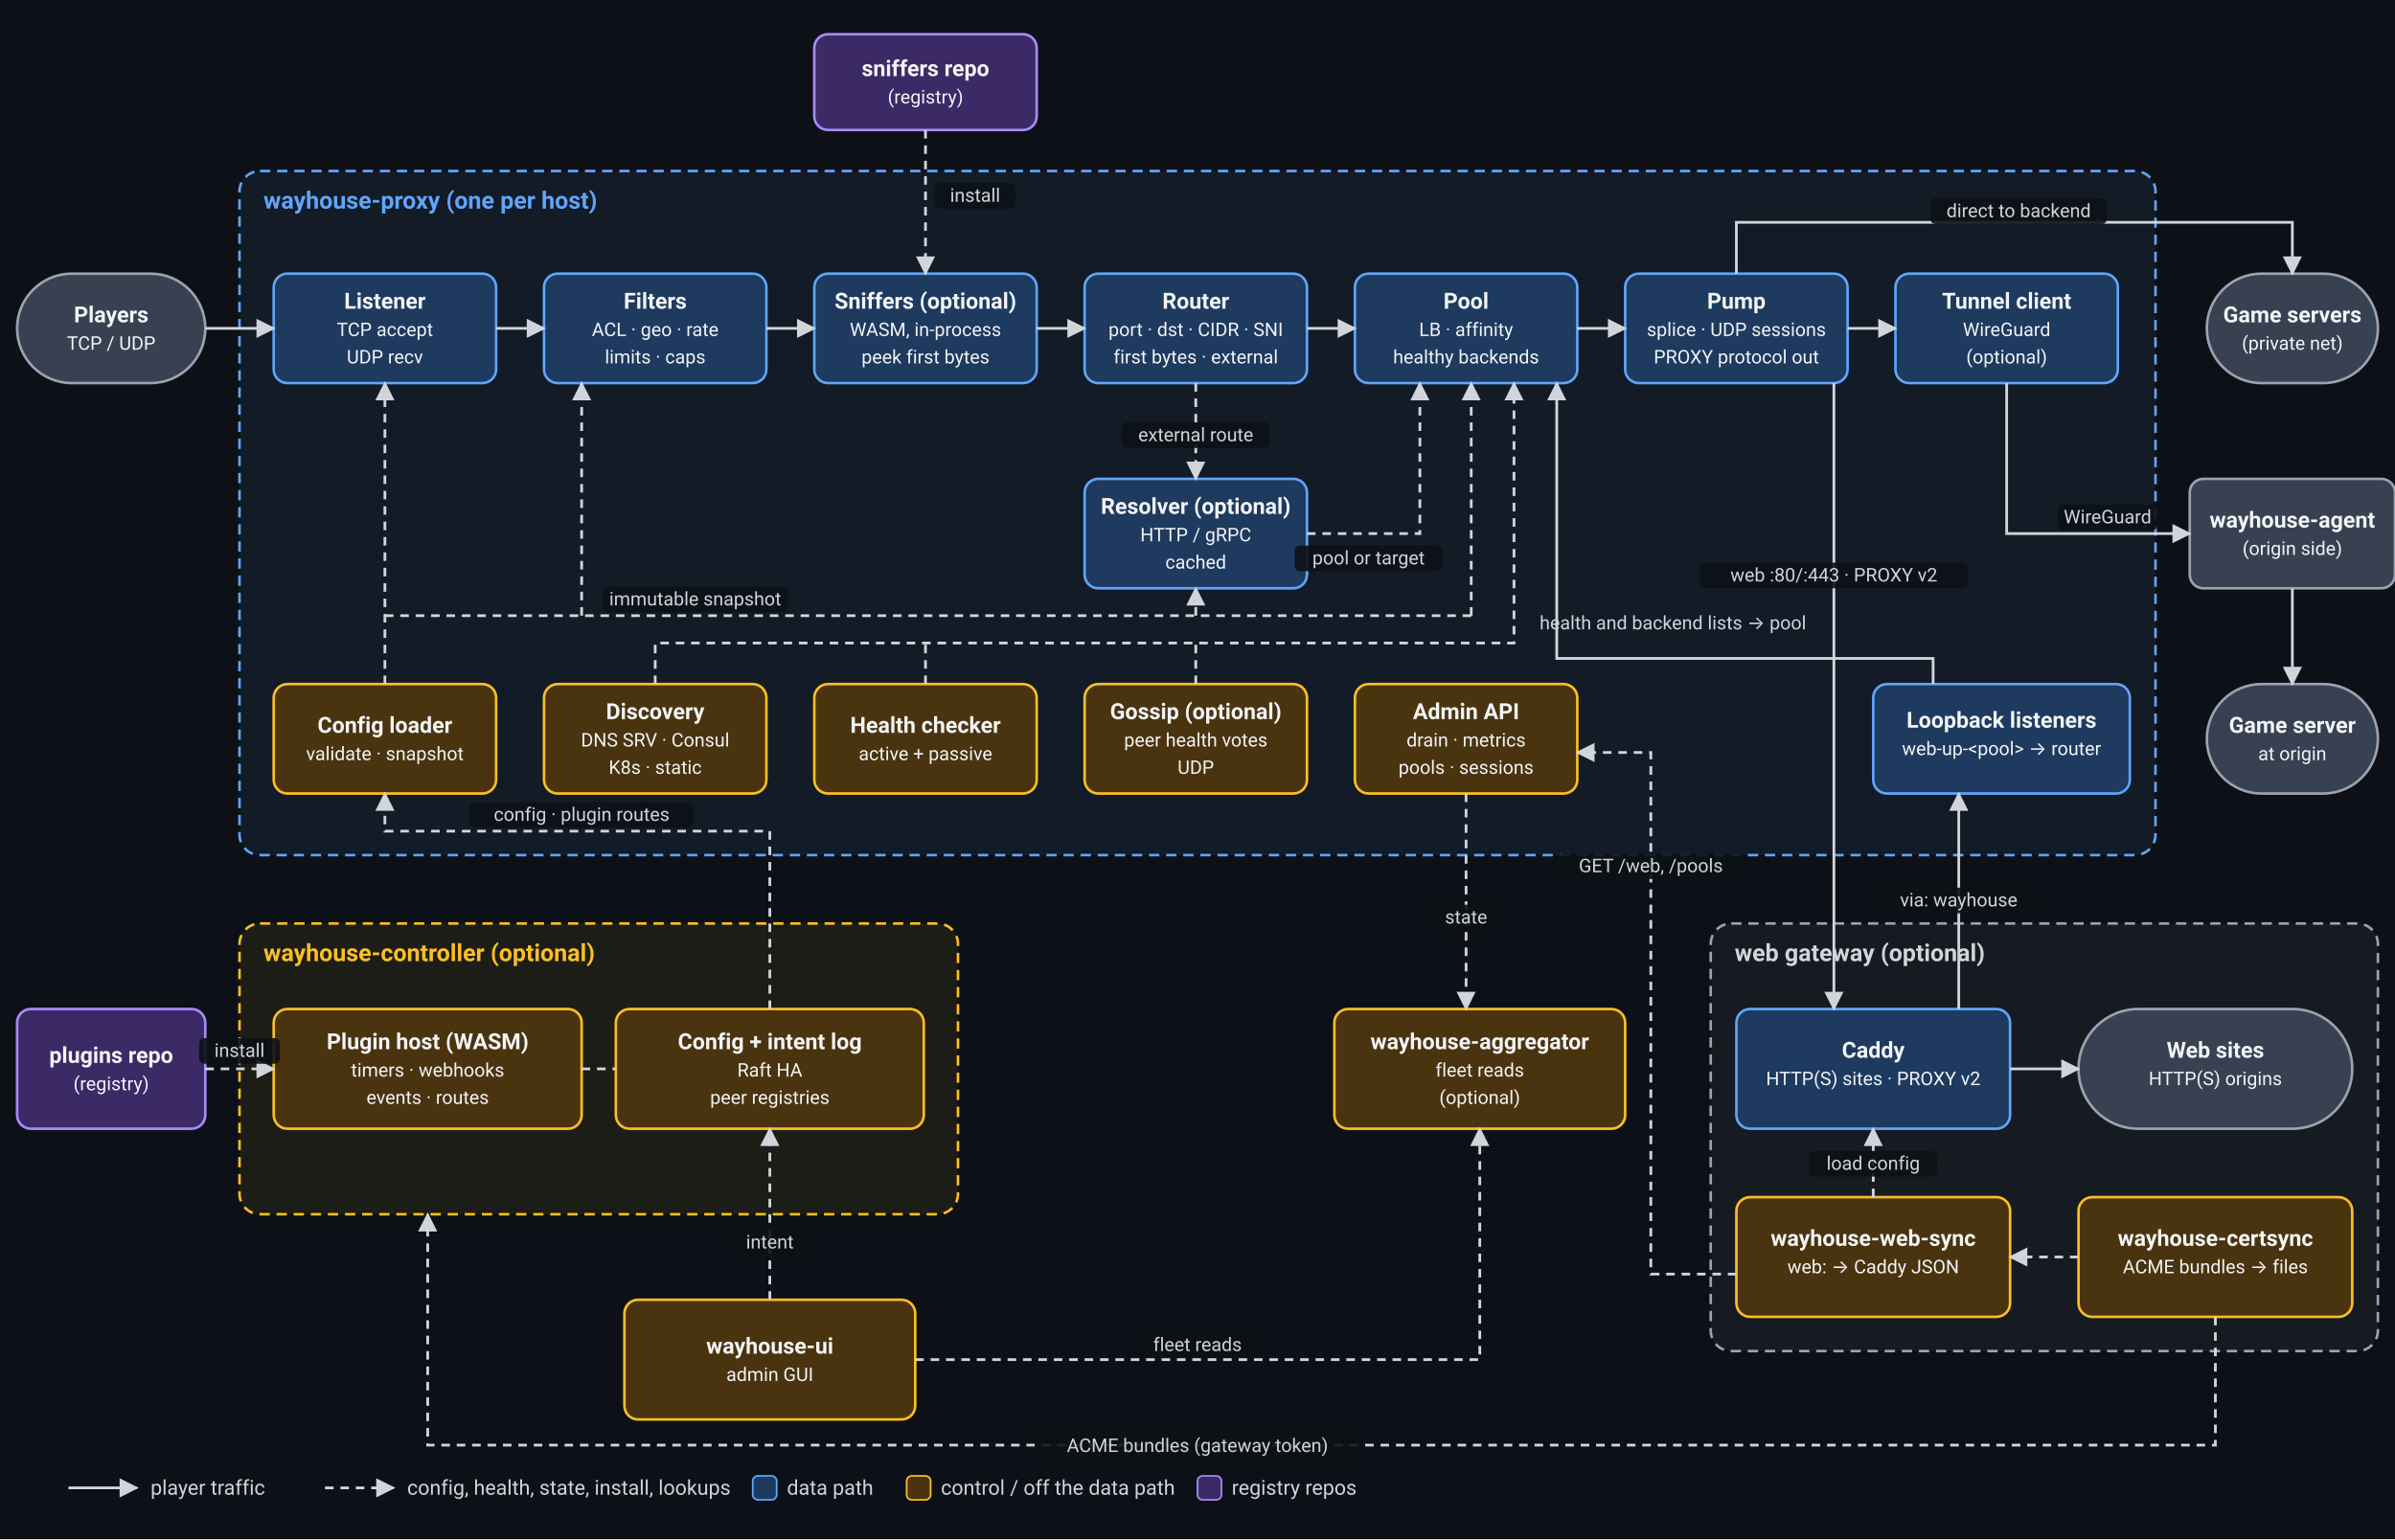
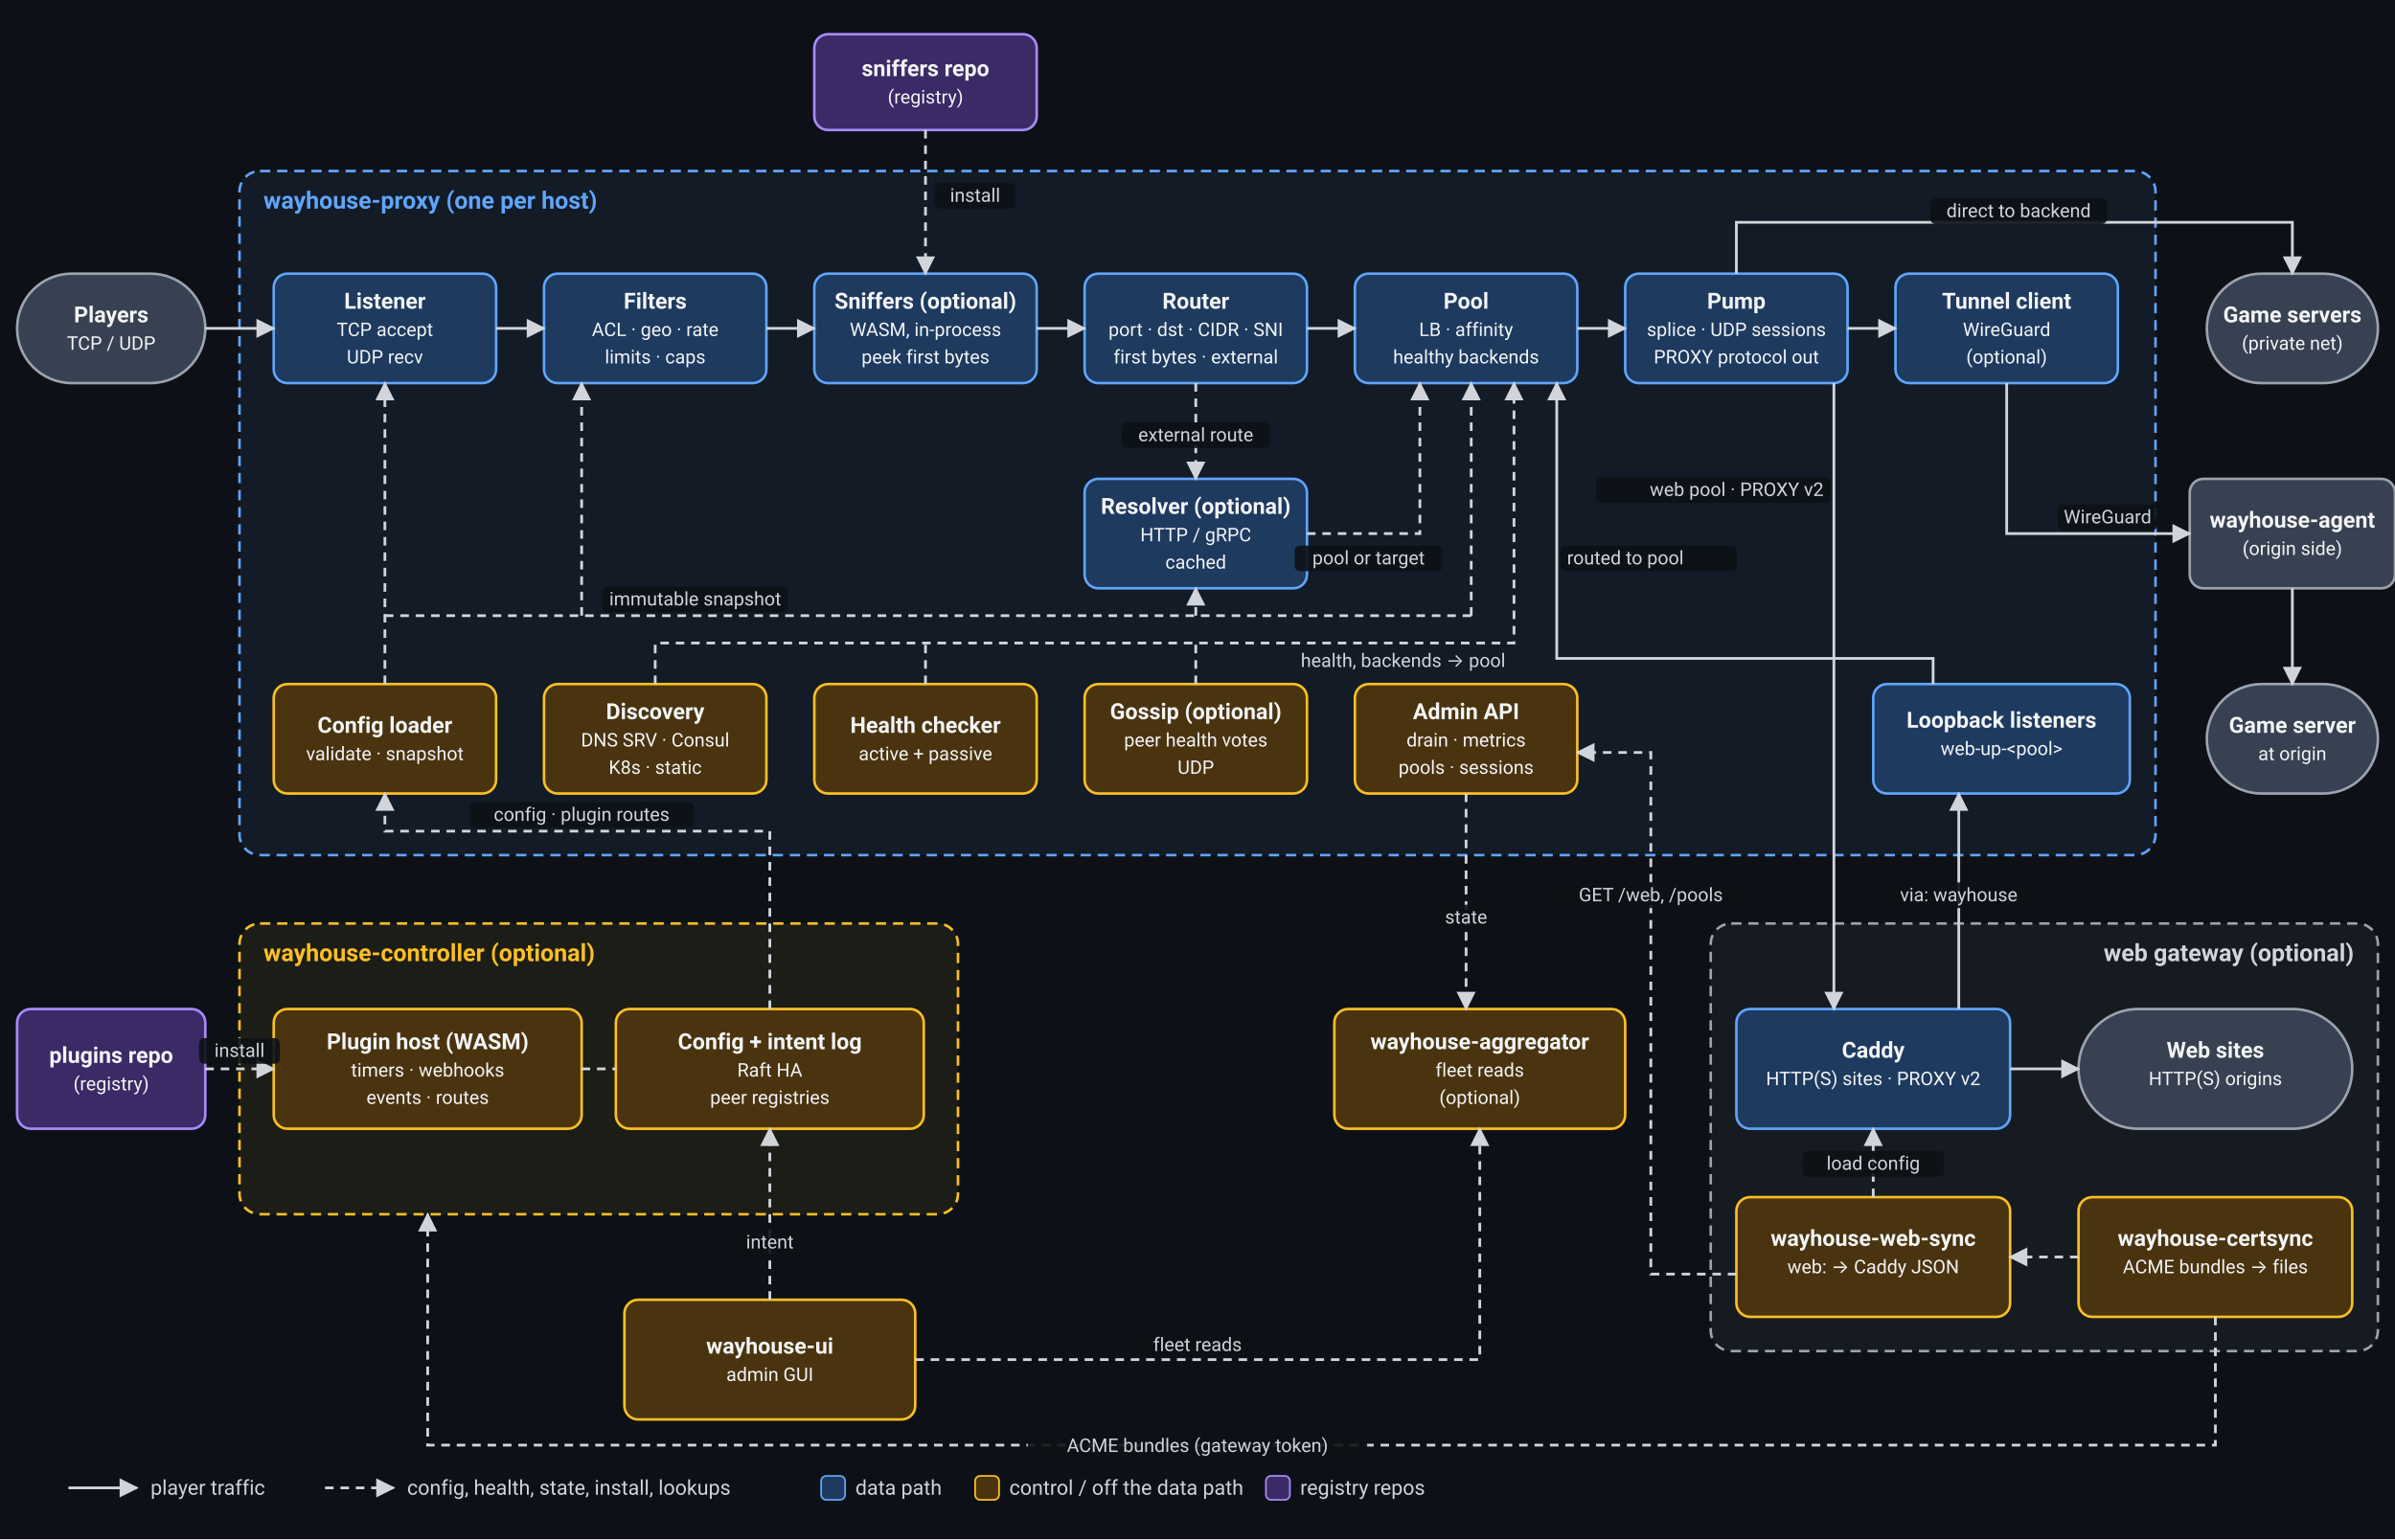
<svg xmlns="http://www.w3.org/2000/svg" viewBox="0 0 1400 900" width="1400" role="img" aria-labelledby="t d" font-family="system-ui,-apple-system,Segoe UI,Roboto,sans-serif">
  <defs>
    <marker id="a" viewBox="0 0 10 10" refX="9" refY="5" markerWidth="7" markerHeight="7" orient="auto-start-reverse">
      <path d="M0,0 L10,5 L0,10 z" fill="#d1d5db" />
    </marker>
  </defs>
  <rect width="1400" height="900" fill="#0d1117" />
  <rect x="10" y="160" width="110" height="64" rx="32" fill="#374151" stroke="#9ca3af" stroke-width="1.5" />
  <text x="65.0" y="188.5" text-anchor="middle" font-size="13" font-weight="700" fill="#f3f4f6">Players</text>
  <text x="65.0" y="204.5" text-anchor="middle" font-size="11" font-weight="400" fill="#f3f4f6">TCP / UDP</text>
  <rect x="1290" y="160" width="100" height="64" rx="32" fill="#374151" stroke="#9ca3af" stroke-width="1.5" />
  <text x="1340.0" y="188.5" text-anchor="middle" font-size="13" font-weight="700" fill="#f3f4f6">Game servers</text>
  <text x="1340.0" y="204.5" text-anchor="middle" font-size="11" font-weight="400" fill="#f3f4f6">(private net)</text>
  <rect x="140" y="100" width="1120" height="400" rx="12" fill="#60a5fa" fill-opacity="0.07" stroke="#60a5fa" stroke-width="1.5" stroke-dasharray="6 4" />
  <text x="154" y="122" font-size="14" font-weight="700" fill="#60a5fa">wayhouse-proxy (one per host)</text>
  <rect x="160" y="160" width="130" height="64" rx="8" fill="#1e3a5f" stroke="#60a5fa" stroke-width="1.5" />
  <text x="225.0" y="180.5" text-anchor="middle" font-size="13" font-weight="700" fill="#f3f4f6">Listener</text>
  <text x="225.0" y="196.5" text-anchor="middle" font-size="11" font-weight="400" fill="#f3f4f6">TCP accept</text>
  <text x="225.0" y="212.5" text-anchor="middle" font-size="11" font-weight="400" fill="#f3f4f6">UDP recv</text>
  <rect x="318" y="160" width="130" height="64" rx="8" fill="#1e3a5f" stroke="#60a5fa" stroke-width="1.5" />
  <text x="383.0" y="180.5" text-anchor="middle" font-size="13" font-weight="700" fill="#f3f4f6">Filters</text>
  <text x="383.0" y="196.5" text-anchor="middle" font-size="11" font-weight="400" fill="#f3f4f6">ACL · geo · rate</text>
  <text x="383.0" y="212.5" text-anchor="middle" font-size="11" font-weight="400" fill="#f3f4f6">limits · caps</text>
  <rect x="476" y="160" width="130" height="64" rx="8" fill="#1e3a5f" stroke="#60a5fa" stroke-width="1.5" />
  <text x="541.0" y="180.5" text-anchor="middle" font-size="13" font-weight="700" fill="#f3f4f6">Sniffers (optional)</text>
  <text x="541.0" y="196.5" text-anchor="middle" font-size="11" font-weight="400" fill="#f3f4f6">WASM, in-process</text>
  <text x="541.0" y="212.5" text-anchor="middle" font-size="11" font-weight="400" fill="#f3f4f6">peek first bytes</text>
  <rect x="634" y="160" width="130" height="64" rx="8" fill="#1e3a5f" stroke="#60a5fa" stroke-width="1.5" />
  <text x="699.0" y="180.5" text-anchor="middle" font-size="13" font-weight="700" fill="#f3f4f6">Router</text>
  <text x="699.0" y="196.5" text-anchor="middle" font-size="11" font-weight="400" fill="#f3f4f6">port · dst · CIDR · SNI</text>
  <text x="699.0" y="212.5" text-anchor="middle" font-size="11" font-weight="400" fill="#f3f4f6">first bytes · external</text>
  <rect x="792" y="160" width="130" height="64" rx="8" fill="#1e3a5f" stroke="#60a5fa" stroke-width="1.5" />
  <text x="857.0" y="180.5" text-anchor="middle" font-size="13" font-weight="700" fill="#f3f4f6">Pool</text>
  <text x="857.0" y="196.5" text-anchor="middle" font-size="11" font-weight="400" fill="#f3f4f6">LB · affinity</text>
  <text x="857.0" y="212.5" text-anchor="middle" font-size="11" font-weight="400" fill="#f3f4f6">healthy backends</text>
  <rect x="950" y="160" width="130" height="64" rx="8" fill="#1e3a5f" stroke="#60a5fa" stroke-width="1.5" />
  <text x="1015.0" y="180.5" text-anchor="middle" font-size="13" font-weight="700" fill="#f3f4f6">Pump</text>
  <text x="1015.0" y="196.5" text-anchor="middle" font-size="11" font-weight="400" fill="#f3f4f6">splice · UDP sessions</text>
  <text x="1015.0" y="212.5" text-anchor="middle" font-size="11" font-weight="400" fill="#f3f4f6">PROXY protocol out</text>
  <rect x="1108" y="160" width="130" height="64" rx="8" fill="#1e3a5f" stroke="#60a5fa" stroke-width="1.5" />
  <text x="1173.0" y="180.5" text-anchor="middle" font-size="13" font-weight="700" fill="#f3f4f6">Tunnel client</text>
  <text x="1173.0" y="196.5" text-anchor="middle" font-size="11" font-weight="400" fill="#f3f4f6">WireGuard</text>
  <text x="1173.0" y="212.5" text-anchor="middle" font-size="11" font-weight="400" fill="#f3f4f6">(optional)</text>
  <polyline points="120,192 160,192" fill="none" stroke="#d1d5db" stroke-width="1.6" marker-end="url(#a)" />
  <polyline points="290,192 318,192" fill="none" stroke="#d1d5db" stroke-width="1.6" marker-end="url(#a)" />
  <polyline points="448,192 476,192" fill="none" stroke="#d1d5db" stroke-width="1.6" marker-end="url(#a)" />
  <polyline points="606,192 634,192" fill="none" stroke="#d1d5db" stroke-width="1.6" marker-end="url(#a)" />
  <polyline points="764,192 792,192" fill="none" stroke="#d1d5db" stroke-width="1.6" marker-end="url(#a)" />
  <polyline points="922,192 950,192" fill="none" stroke="#d1d5db" stroke-width="1.6" marker-end="url(#a)" />
  <polyline points="1080,192 1108,192" fill="none" stroke="#d1d5db" stroke-width="1.6" marker-end="url(#a)" />
  <rect x="634" y="280" width="130" height="64" rx="8" fill="#1e3a5f" stroke="#60a5fa" stroke-width="1.5" />
  <text x="699.0" y="300.5" text-anchor="middle" font-size="13" font-weight="700" fill="#f3f4f6">Resolver (optional)</text>
  <text x="699.0" y="316.5" text-anchor="middle" font-size="11" font-weight="400" fill="#f3f4f6">HTTP / gRPC</text>
  <text x="699.0" y="332.5" text-anchor="middle" font-size="11" font-weight="400" fill="#f3f4f6">cached</text>
  <polyline points="699,224 699,280" fill="none" stroke="#d1d5db" stroke-width="1.6" stroke-dasharray="5 4" marker-end="url(#a)" />
  <rect x="655.8" y="247" width="86.4" height="15" rx="3" fill="#0d1117" fill-opacity="0.9" />
  <text x="699" y="258" text-anchor="middle" font-size="11" fill="#d1d5db">external route</text>
  <polyline points="764,312 830,312 830,224" fill="none" stroke="#d1d5db" stroke-width="1.6" stroke-dasharray="5 4" marker-end="url(#a)" />
  <rect x="756.8" y="319" width="86.4" height="15" rx="3" fill="#0d1117" fill-opacity="0.9" />
  <text x="800" y="330" text-anchor="middle" font-size="11" fill="#d1d5db">pool or target</text>
  <polyline points="1015,160 1015,130 1340,130 1340,160" fill="none" stroke="#d1d5db" stroke-width="1.6" marker-end="url(#a)" />
  <rect x="1128.4" y="116" width="103.2" height="15" rx="3" fill="#0d1117" fill-opacity="0.9" />
  <text x="1180" y="127" text-anchor="middle" font-size="11" fill="#d1d5db">direct to backend</text>
  <rect x="1280" y="280" width="120" height="64" rx="8" fill="#374151" stroke="#9ca3af" stroke-width="1.5" />
  <text x="1340.0" y="308.5" text-anchor="middle" font-size="13" font-weight="700" fill="#f3f4f6">wayhouse-agent</text>
  <text x="1340.0" y="324.5" text-anchor="middle" font-size="11" font-weight="400" fill="#f3f4f6">(origin side)</text>
  <rect x="1290" y="400" width="100" height="64" rx="32" fill="#374151" stroke="#9ca3af" stroke-width="1.5" />
  <text x="1340.0" y="428.5" text-anchor="middle" font-size="13" font-weight="700" fill="#f3f4f6">Game server</text>
  <text x="1340.0" y="444.5" text-anchor="middle" font-size="11" font-weight="400" fill="#f3f4f6">at origin</text>
  <polyline points="1173,224 1173,312 1280,312" fill="none" stroke="#d1d5db" stroke-width="1.6" marker-end="url(#a)" />
  <rect x="1202.8" y="295" width="58.4" height="15" rx="3" fill="#0d1117" fill-opacity="0.9" />
  <text x="1232" y="306" text-anchor="middle" font-size="11" fill="#d1d5db">WireGuard</text>
  <polyline points="1340,344 1340,400" fill="none" stroke="#d1d5db" stroke-width="1.6" marker-end="url(#a)" />
  <rect x="160" y="400" width="130" height="64" rx="8" fill="#4a3410" stroke="#fbbf24" stroke-width="1.5" />
  <text x="225.0" y="428.5" text-anchor="middle" font-size="13" font-weight="700" fill="#f3f4f6">Config loader</text>
  <text x="225.0" y="444.5" text-anchor="middle" font-size="11" font-weight="400" fill="#f3f4f6">validate · snapshot</text>
  <rect x="318" y="400" width="130" height="64" rx="8" fill="#4a3410" stroke="#fbbf24" stroke-width="1.5" />
  <text x="383.0" y="420.5" text-anchor="middle" font-size="13" font-weight="700" fill="#f3f4f6">Discovery</text>
  <text x="383.0" y="436.5" text-anchor="middle" font-size="11" font-weight="400" fill="#f3f4f6">DNS SRV · Consul</text>
  <text x="383.0" y="452.5" text-anchor="middle" font-size="11" font-weight="400" fill="#f3f4f6">K8s · static</text>
  <rect x="476" y="400" width="130" height="64" rx="8" fill="#4a3410" stroke="#fbbf24" stroke-width="1.5" />
  <text x="541.0" y="428.5" text-anchor="middle" font-size="13" font-weight="700" fill="#f3f4f6">Health checker</text>
  <text x="541.0" y="444.5" text-anchor="middle" font-size="11" font-weight="400" fill="#f3f4f6">active + passive</text>
  <rect x="634" y="400" width="130" height="64" rx="8" fill="#4a3410" stroke="#fbbf24" stroke-width="1.5" />
  <text x="699.0" y="420.5" text-anchor="middle" font-size="13" font-weight="700" fill="#f3f4f6">Gossip (optional)</text>
  <text x="699.0" y="436.5" text-anchor="middle" font-size="11" font-weight="400" fill="#f3f4f6">peer health votes</text>
  <text x="699.0" y="452.5" text-anchor="middle" font-size="11" font-weight="400" fill="#f3f4f6">UDP</text>
  <rect x="792" y="400" width="130" height="64" rx="8" fill="#4a3410" stroke="#fbbf24" stroke-width="1.5" />
  <text x="857.0" y="420.5" text-anchor="middle" font-size="13" font-weight="700" fill="#f3f4f6">Admin API</text>
  <text x="857.0" y="436.5" text-anchor="middle" font-size="11" font-weight="400" fill="#f3f4f6">drain · metrics</text>
  <text x="857.0" y="452.5" text-anchor="middle" font-size="11" font-weight="400" fill="#f3f4f6">pools · sessions</text>
  <polyline points="225,400 225,224" fill="none" stroke="#d1d5db" stroke-width="1.6" stroke-dasharray="5 4" marker-end="url(#a)" />
  <polyline points="225,360 860,360" fill="none" stroke="#d1d5db" stroke-width="1.6" stroke-dasharray="5 4" />
  <polyline points="340,360 340,224" fill="none" stroke="#d1d5db" stroke-width="1.6" stroke-dasharray="5 4" marker-end="url(#a)" />
  <polyline points="699,360 699,344" fill="none" stroke="#d1d5db" stroke-width="1.6" stroke-dasharray="5 4" marker-end="url(#a)" />
  <polyline points="860,360 860,224" fill="none" stroke="#d1d5db" stroke-width="1.6" stroke-dasharray="5 4" marker-end="url(#a)" />
  <rect x="352" y="343" width="108.8" height="15" rx="3" fill="#0d1117" fill-opacity="0.9" />
  <text x="406.4" y="354" text-anchor="middle" font-size="11" fill="#d1d5db">immutable snapshot</text>
  <polyline points="383,400 383,376 885,376 885,224" fill="none" stroke="#d1d5db" stroke-width="1.6" stroke-dasharray="5 4" marker-end="url(#a)" />
  <polyline points="541,400 541,376" fill="none" stroke="#d1d5db" stroke-width="1.6" stroke-dasharray="5 4" />
  <polyline points="699,400 699,376" fill="none" stroke="#d1d5db" stroke-width="1.6" stroke-dasharray="5 4" />
-   <text x="900" y="368" font-size="11" text-anchor="start" fill="#d1d5db">health and backend lists → pool</text>
+   <text x="880" y="390" font-size="11" text-anchor="end" fill="#d1d5db">health, backends → pool</text>
  <rect x="140" y="540" width="420" height="170" rx="12" fill="#fbbf24" fill-opacity="0.07" stroke="#fbbf24" stroke-width="1.5" stroke-dasharray="6 4" />
  <text x="154" y="562" font-size="14" font-weight="700" fill="#fbbf24">wayhouse-controller (optional)</text>
  <rect x="160" y="590" width="180" height="70" rx="8" fill="#4a3410" stroke="#fbbf24" stroke-width="1.5" />
  <text x="250.0" y="613.5" text-anchor="middle" font-size="13" font-weight="700" fill="#f3f4f6">Plugin host (WASM)</text>
  <text x="250.0" y="629.5" text-anchor="middle" font-size="11" font-weight="400" fill="#f3f4f6">timers · webhooks</text>
  <text x="250.0" y="645.5" text-anchor="middle" font-size="11" font-weight="400" fill="#f3f4f6">events · routes</text>
  <rect x="360" y="590" width="180" height="70" rx="8" fill="#4a3410" stroke="#fbbf24" stroke-width="1.5" />
  <text x="450.0" y="613.5" text-anchor="middle" font-size="13" font-weight="700" fill="#f3f4f6">Config + intent log</text>
  <text x="450.0" y="629.5" text-anchor="middle" font-size="11" font-weight="400" fill="#f3f4f6">Raft HA</text>
  <text x="450.0" y="645.5" text-anchor="middle" font-size="11" font-weight="400" fill="#f3f4f6">peer registries</text>
  <polyline points="340,625 360,625" fill="none" stroke="#d1d5db" stroke-width="1.6" stroke-dasharray="5 4" />
  <polyline points="450,590 450,486 225,486 225,464" fill="none" stroke="#d1d5db" stroke-width="1.6" stroke-dasharray="5 4" marker-end="url(#a)" />
  <rect x="274.4" y="469" width="131.2" height="15" rx="3" fill="#0d1117" fill-opacity="0.9" />
  <text x="340" y="480" text-anchor="middle" font-size="11" fill="#d1d5db">config · plugin routes</text>
  <rect x="780" y="590" width="170" height="70" rx="8" fill="#4a3410" stroke="#fbbf24" stroke-width="1.5" />
  <text x="865.0" y="613.5" text-anchor="middle" font-size="13" font-weight="700" fill="#f3f4f6">wayhouse-aggregator</text>
  <text x="865.0" y="629.5" text-anchor="middle" font-size="11" font-weight="400" fill="#f3f4f6">fleet reads</text>
  <text x="865.0" y="645.5" text-anchor="middle" font-size="11" font-weight="400" fill="#f3f4f6">(optional)</text>
  <polyline points="857,464 857,590" fill="none" stroke="#d1d5db" stroke-width="1.6" stroke-dasharray="5 4" marker-end="url(#a)" />
  <rect x="839.0" y="529" width="36.0" height="15" rx="3" fill="#0d1117" fill-opacity="0.9" />
  <text x="857" y="540" text-anchor="middle" font-size="11" fill="#d1d5db">state</text>
  <rect x="365" y="760" width="170" height="70" rx="8" fill="#4a3410" stroke="#fbbf24" stroke-width="1.5" />
  <text x="450.0" y="791.5" text-anchor="middle" font-size="13" font-weight="700" fill="#f3f4f6">wayhouse-ui</text>
  <text x="450.0" y="807.5" text-anchor="middle" font-size="11" font-weight="400" fill="#f3f4f6">admin GUI</text>
  <polyline points="450,760 450,660" fill="none" stroke="#d1d5db" stroke-width="1.6" stroke-dasharray="5 4" marker-end="url(#a)" />
  <rect x="429.2" y="719" width="41.6" height="15" rx="3" fill="#0d1117" fill-opacity="0.9" />
  <text x="450" y="730" text-anchor="middle" font-size="11" fill="#d1d5db">intent</text>
  <polyline points="535,795 865,795 865,660" fill="none" stroke="#d1d5db" stroke-width="1.6" stroke-dasharray="5 4" marker-end="url(#a)" />
  <rect x="665.2" y="779" width="69.6" height="15" rx="3" fill="#0d1117" fill-opacity="0.9" />
  <text x="700" y="790" text-anchor="middle" font-size="11" fill="#d1d5db">fleet reads</text>
  <rect x="10" y="590" width="110" height="70" rx="8" fill="#3b2a66" stroke="#a78bfa" stroke-width="1.5" />
  <text x="65.0" y="621.5" text-anchor="middle" font-size="13" font-weight="700" fill="#f3f4f6">plugins repo</text>
  <text x="65.0" y="637.5" text-anchor="middle" font-size="11" font-weight="400" fill="#f3f4f6">(registry)</text>
  <polyline points="120,625 160,625" fill="none" stroke="#d1d5db" stroke-width="1.6" stroke-dasharray="5 4" marker-end="url(#a)" />
  <rect x="116.4" y="607" width="47.2" height="15" rx="3" fill="#0d1117" fill-opacity="0.9" />
  <text x="140" y="618" text-anchor="middle" font-size="11" fill="#d1d5db">install</text>
  <rect x="476" y="20" width="130" height="56" rx="8" fill="#3b2a66" stroke="#a78bfa" stroke-width="1.5" />
  <text x="541.0" y="44.5" text-anchor="middle" font-size="13" font-weight="700" fill="#f3f4f6">sniffers repo</text>
  <text x="541.0" y="60.5" text-anchor="middle" font-size="11" font-weight="400" fill="#f3f4f6">(registry)</text>
  <polyline points="541,76 541,160" fill="none" stroke="#d1d5db" stroke-width="1.6" stroke-dasharray="5 4" marker-end="url(#a)" />
  <rect x="546.4" y="107" width="47.2" height="15" rx="3" fill="#0d1117" fill-opacity="0.9" />
  <text x="570" y="118" text-anchor="middle" font-size="11" fill="#d1d5db">install</text>
  <polyline points="40,870 80,870" fill="none" stroke="#d1d5db" stroke-width="1.6" marker-end="url(#a)" />
  <text x="88" y="874" font-size="12" text-anchor="start" fill="#d1d5db">player traffic</text>
  <polyline points="190,870 230,870" fill="none" stroke="#d1d5db" stroke-width="1.6" stroke-dasharray="5 4" marker-end="url(#a)" />
  <text x="238" y="874" font-size="12" text-anchor="start" fill="#d1d5db">config, health, state, install, lookups</text>
-   <rect x="440" y="863" width="14" height="14" rx="3" fill="#1e3a5f" stroke="#60a5fa" />
-   <text x="460" y="874" font-size="12" text-anchor="start" fill="#d1d5db">data path</text>
-   <rect x="530" y="863" width="14" height="14" rx="3" fill="#4a3410" stroke="#fbbf24" />
-   <text x="550" y="874" font-size="12" text-anchor="start" fill="#d1d5db">control / off the data path</text>
-   <rect x="700" y="863" width="14" height="14" rx="3" fill="#3b2a66" stroke="#a78bfa" />
-   <text x="720" y="874" font-size="12" text-anchor="start" fill="#d1d5db">registry repos</text>
+   <rect x="480" y="863" width="14" height="14" rx="3" fill="#1e3a5f" stroke="#60a5fa" />
+   <text x="500" y="874" font-size="12" text-anchor="start" fill="#d1d5db">data path</text>
+   <rect x="570" y="863" width="14" height="14" rx="3" fill="#4a3410" stroke="#fbbf24" />
+   <text x="590" y="874" font-size="12" text-anchor="start" fill="#d1d5db">control / off the data path</text>
+   <rect x="740" y="863" width="14" height="14" rx="3" fill="#3b2a66" stroke="#a78bfa" />
+   <text x="760" y="874" font-size="12" text-anchor="start" fill="#d1d5db">registry repos</text>
  <rect x="1000" y="540" width="390" height="250" rx="12" fill="#9ca3af" fill-opacity="0.07" stroke="#9ca3af" stroke-width="1.5" stroke-dasharray="6 4" />
-   <text x="1014" y="562" font-size="14" font-weight="700" fill="#d1d5db">web gateway (optional)</text>
+   <text x="1376" y="562" text-anchor="end" font-size="14" font-weight="700" fill="#d1d5db">web gateway (optional)</text>
  <rect x="1015" y="590" width="160" height="70" rx="8" fill="#1e3a5f" stroke="#60a5fa" stroke-width="1.5" />
  <text x="1095.0" y="618.5" text-anchor="middle" font-size="13" font-weight="700" fill="#f3f4f6">Caddy</text>
  <text x="1095.0" y="634.5" text-anchor="middle" font-size="11" font-weight="400" fill="#f3f4f6">HTTP(S) sites · PROXY v2</text>
  <rect x="1215" y="590" width="160" height="70" rx="35" fill="#374151" stroke="#9ca3af" stroke-width="1.5" />
  <text x="1295.0" y="618.5" text-anchor="middle" font-size="13" font-weight="700" fill="#f3f4f6">Web sites</text>
  <text x="1295.0" y="634.5" text-anchor="middle" font-size="11" font-weight="400" fill="#f3f4f6">HTTP(S) origins</text>
  <rect x="1095" y="400" width="150" height="64" rx="8" fill="#1e3a5f" stroke="#60a5fa" stroke-width="1.5" />
  <text x="1170.0" y="425.5" text-anchor="middle" font-size="13" font-weight="700" fill="#f3f4f6">Loopback listeners</text>
-   <text x="1170.0" y="441.5" text-anchor="middle" font-size="11" font-weight="400" fill="#f3f4f6">web-up-&lt;pool&gt; → router</text>
+   <text x="1170.0" y="441.5" text-anchor="middle" font-size="11" font-weight="400" fill="#f3f4f6">web-up-&lt;pool&gt;</text>
  <rect x="1015" y="700" width="160" height="70" rx="8" fill="#4a3410" stroke="#fbbf24" stroke-width="1.5" />
  <text x="1095.0" y="728.5" text-anchor="middle" font-size="13" font-weight="700" fill="#f3f4f6">wayhouse-web-sync</text>
  <text x="1095.0" y="744.5" text-anchor="middle" font-size="11" font-weight="400" fill="#f3f4f6">web: → Caddy JSON</text>
  <rect x="1215" y="700" width="160" height="70" rx="8" fill="#4a3410" stroke="#fbbf24" stroke-width="1.5" />
  <text x="1295.0" y="728.5" text-anchor="middle" font-size="13" font-weight="700" fill="#f3f4f6">wayhouse-certsync</text>
  <text x="1295.0" y="744.5" text-anchor="middle" font-size="11" font-weight="400" fill="#f3f4f6">ACME bundles → files</text>
  <polyline points="1072,224 1072,590" fill="none" stroke="#d1d5db" stroke-width="1.6" marker-end="url(#a)" />
-   <rect x="993.8" y="329" width="156.4" height="15" rx="3" fill="#0d1117" fill-opacity="0.9" />
-   <text x="1072" y="340" text-anchor="middle" font-size="11" fill="#d1d5db">web :80/:443 · PROXY v2</text>
+   <rect x="932.8" y="279" width="137.2" height="15" rx="3" fill="#0d1117" fill-opacity="0.9" />
+   <text x="1066" y="290" text-anchor="end" font-size="11" fill="#d1d5db">web pool · PROXY v2</text>
  <polyline points="1175,625 1215,625" fill="none" stroke="#d1d5db" stroke-width="1.6" marker-end="url(#a)" />
  <polyline points="1145,590 1145,464" fill="none" stroke="#d1d5db" stroke-width="1.6" marker-end="url(#a)" />
-   <rect x="1100.8" y="519" width="88.4" height="15" rx="3" fill="#0d1117" fill-opacity="0.9" />
-   <text x="1145" y="530" text-anchor="middle" font-size="11" fill="#d1d5db">via: wayhouse</text>
+   <rect x="1096.8" y="516" width="96.4" height="15" rx="3" fill="#0d1117" fill-opacity="0.9" />
+   <text x="1145" y="527" text-anchor="middle" font-size="11" fill="#d1d5db">via: wayhouse</text>
  <polyline points="1130,400 1130,385 910,385 910,224" fill="none" stroke="#d1d5db" stroke-width="1.6" marker-end="url(#a)" />
+   <rect x="912.0" y="319" width="103.2" height="15" rx="3" fill="#0d1117" fill-opacity="0.9" />
+   <text x="916" y="330" text-anchor="start" font-size="11" fill="#d1d5db">routed to pool</text>
  <polyline points="1095,700 1095,660" fill="none" stroke="#d1d5db" stroke-width="1.6" stroke-dasharray="5 4" marker-end="url(#a)" />
-   <rect x="1057.6" y="673" width="74.8" height="15" rx="3" fill="#0d1117" fill-opacity="0.9" />
+   <rect x="1053.6" y="673" width="82.8" height="15" rx="3" fill="#0d1117" fill-opacity="0.9" />
  <text x="1095" y="684" text-anchor="middle" font-size="11" fill="#d1d5db">load config</text>
  <polyline points="1215,735 1175,735" fill="none" stroke="#d1d5db" stroke-width="1.6" stroke-dasharray="5 4" marker-end="url(#a)" />
  <polyline points="1015,745 965,745 965,440 922,440" fill="none" stroke="#d1d5db" stroke-width="1.6" stroke-dasharray="5 4" marker-end="url(#a)" />
-   <rect x="910.6" y="499" width="108.8" height="15" rx="3" fill="#0d1117" fill-opacity="0.9" />
-   <text x="965" y="510" text-anchor="middle" font-size="11" fill="#d1d5db">GET /web, /pools</text>
+   <rect x="906.6" y="516" width="116.8" height="15" rx="3" fill="#0d1117" fill-opacity="0.9" />
+   <text x="965" y="527" text-anchor="middle" font-size="11" fill="#d1d5db">GET /web, /pools</text>
  <polyline points="1295,770 1295,845 250,845 250,710" fill="none" stroke="#d1d5db" stroke-width="1.6" stroke-dasharray="5 4" marker-end="url(#a)" />
-   <rect x="604.8" y="838" width="190.4" height="15" rx="3" fill="#0d1117" fill-opacity="0.9" />
+   <rect x="600.8" y="838" width="198.4" height="15" rx="3" fill="#0d1117" fill-opacity="0.9" />
  <text x="700" y="849" text-anchor="middle" font-size="11" fill="#d1d5db">ACME bundles (gateway token)</text>
</svg>
